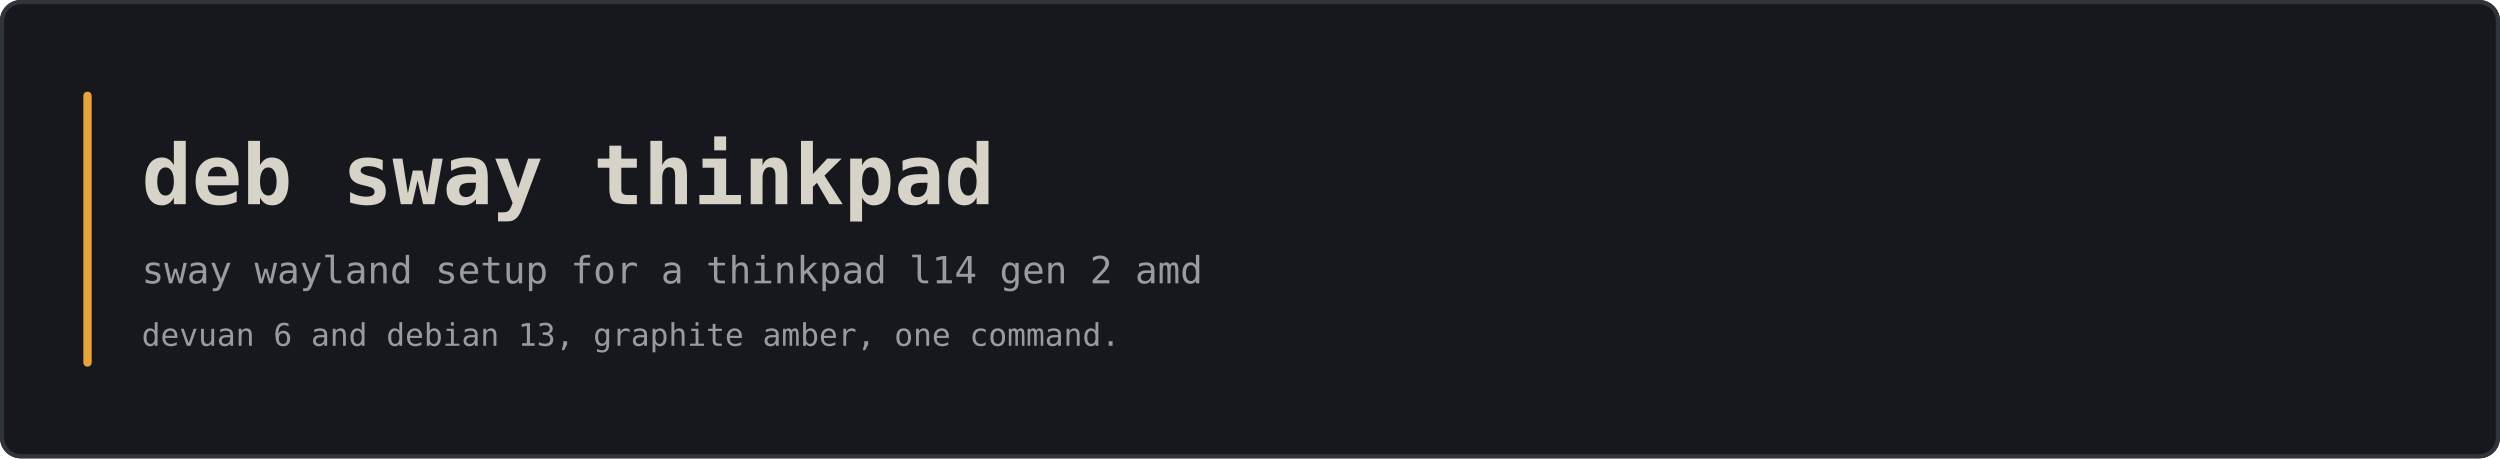
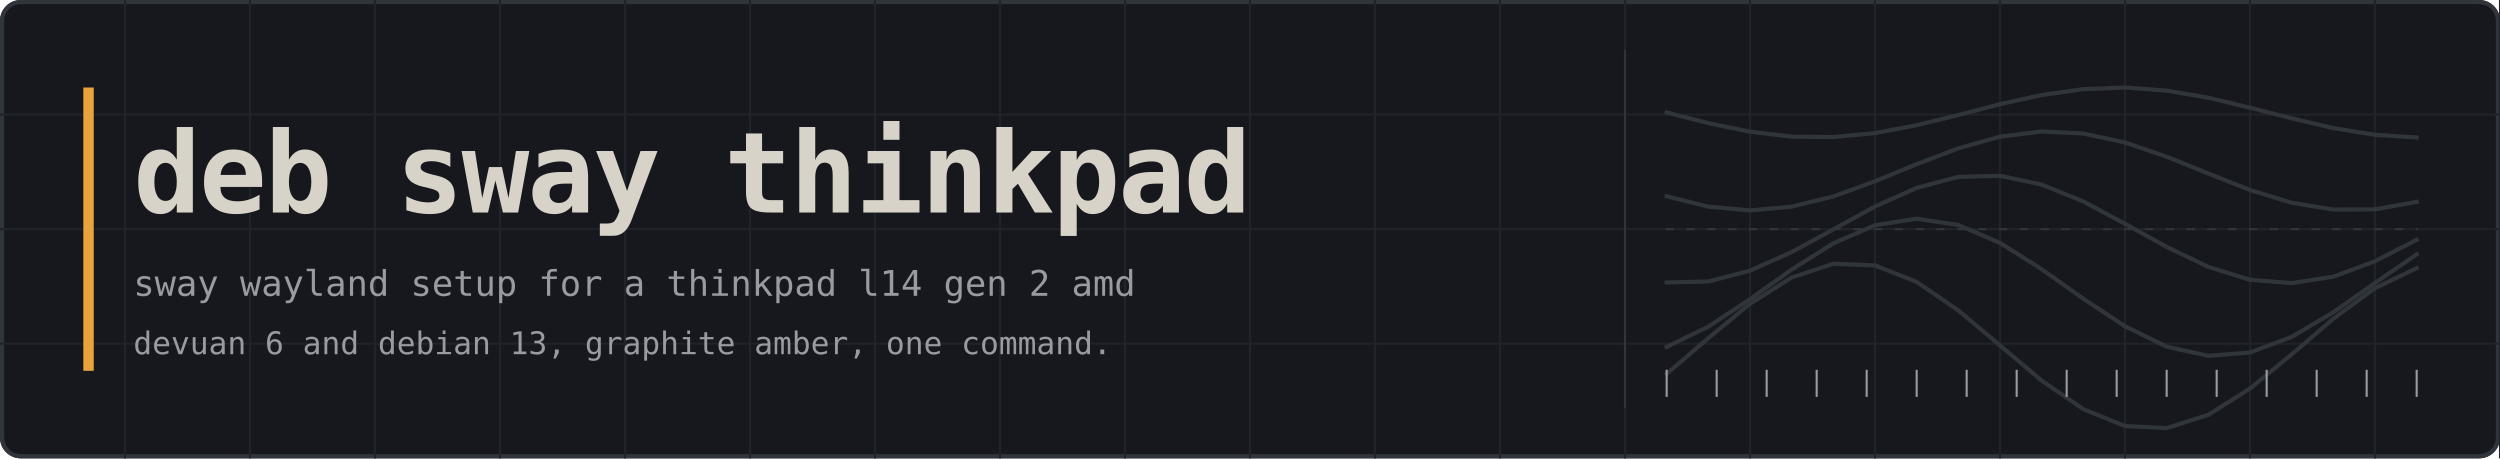
- <svg xmlns="http://www.w3.org/2000/svg" width="1200" height="220" viewBox="0 0 1200 220" role="img" aria-label="deb-sway-thinkpad in graphite and amber">
+ <svg xmlns="http://www.w3.org/2000/svg" width="1200" height="220" viewBox="0 0 1200 220" role="img" aria-label="deb sway thinkpad in graphite and amber">
  <rect width="1200" height="220" rx="10" fill="#16181D" />
  <rect x="1" y="1" width="1198" height="218" rx="9" fill="none" stroke="#30343B" stroke-width="2" />
-   <rect x="40" y="44" width="4" height="132" rx="2" fill="#E8A33D" />
-   <text x="68" y="98" font-family="ui-monospace,SFMono-Regular,Menlo,Consolas,monospace" font-size="40" font-weight="700" fill="#D8D3C8">deb sway thinkpad</text>
-   <text x="68" y="136" font-family="ui-monospace,SFMono-Regular,Menlo,Consolas,monospace" font-size="18" fill="#9A9AA2">sway wayland setup for a thinkpad l14 gen 2 amd</text>
-   <text x="68" y="166" font-family="ui-monospace,SFMono-Regular,Menlo,Consolas,monospace" font-size="15" fill="#9A9AA2">devuan 6 and debian 13, graphite amber, one command.</text>
+   <g stroke="#202329" stroke-width="1">
+     <path d="M60 0V220" />
+     <path d="M120 0V220" />
+     <path d="M180 0V220" />
+     <path d="M240 0V220" />
+     <path d="M300 0V220" />
+     <path d="M360 0V220" />
+     <path d="M420 0V220" />
+     <path d="M480 0V220" />
+     <path d="M540 0V220" />
+     <path d="M600 0V220" />
+     <path d="M660 0V220" />
+     <path d="M720 0V220" />
+     <path d="M780 0V220" />
+     <path d="M840 0V220" />
+     <path d="M900 0V220" />
+     <path d="M960 0V220" />
+     <path d="M1020 0V220" />
+     <path d="M1080 0V220" />
+     <path d="M1140 0V220" />
+     <path d="M1200 0V220" />
+     <path d="M0 55H1200" />
+     <path d="M0 110H1200" />
+     <path d="M0 165H1200" />
+   </g>
+   <path d="M780 24V196" stroke="#30343B" stroke-width="1" />
+   <g stroke-linecap="square" stroke-linejoin="miter">
+     <g fill="none" stroke="#30343B" stroke-width="2">
+       <path d="M800 54.0 L820 59.1 L840 63.2 L860 65.6 L880 65.8 L900 63.9 L920 60.1 L940 55.2 L960 50.0 L980 45.6 L1000 42.8 L1020 42.0 L1040 43.5 L1060 46.9 L1080 51.7 L1100 56.8 L1120 61.5 L1140 64.7 L1160 66.0" />
+       <path d="M800 94.2 L820 99.2 L840 101.0 L860 99.2 L880 94.3 L900 87.0 L920 78.8 L940 71.2 L960 65.6 L980 63.1 L1000 64.1 L1020 68.4 L1040 75.2 L1060 83.3 L1080 91.2 L1100 97.3 L1120 100.6 L1140 100.5 L1160 96.9" />
+       <path d="M800 135.6 L820 135.1 L840 129.9 L860 121.0 L880 110.1 L900 99.1 L920 90.2 L940 84.9 L960 84.4 L980 88.6 L1000 96.7 L1020 107.4 L1040 118.5 L1060 128.1 L1080 134.3 L1100 135.9 L1120 132.8 L1140 125.4 L1160 115.1" />
+       <path d="M800 166.5 L820 156.8 L840 143.6 L860 129.4 L880 116.8 L900 108.1 L920 105.0 L940 108.0 L960 116.6 L980 129.2 L1000 143.4 L1020 156.6 L1040 166.4 L1060 170.8 L1080 169.2 L1100 161.7 L1120 149.9 L1140 135.8 L1160 122.1" />
+       <path d="M800 179.4 L820 162.3 L840 145.8 L860 133.2 L880 126.6 L900 127.4 L920 135.3 L940 149.0 L960 165.8 L980 182.7 L1000 196.4 L1020 204.5 L1040 205.5 L1060 199.1 L1080 186.5 L1100 170.1 L1120 153.0 L1140 138.3 L1160 128.7" />
+     </g>
+     <g fill="none" stroke="#9A9AA2" stroke-width="1">
+       <path d="M800 178V190" />
+       <path d="M824 178V190" />
+       <path d="M848 178V190" />
+       <path d="M872 178V190" />
+       <path d="M896 178V190" />
+       <path d="M920 178V190" />
+       <path d="M944 178V190" />
+       <path d="M968 178V190" />
+       <path d="M992 178V190" />
+       <path d="M1016 178V190" />
+       <path d="M1040 178V190" />
+       <path d="M1064 178V190" />
+       <path d="M1088 178V190" />
+       <path d="M1112 178V190" />
+       <path d="M1136 178V190" />
+       <path d="M1160 178V190" />
+     </g>
+     <path d="M800 110H1160" stroke="#30343B" stroke-width="1" stroke-dasharray="3 7" />
+   </g>
+   <rect x="40" y="42" width="5" height="136" fill="#E8A33D" />
+   <text x="64" y="102" font-family="ui-monospace,SFMono-Regular,Menlo,Consolas,monospace" font-size="54" font-weight="700" letter-spacing="-1" fill="#D8D3C8">deb sway thinkpad</text>
+   <text x="64" y="142" font-family="ui-monospace,SFMono-Regular,Menlo,Consolas,monospace" font-size="17" fill="#9A9AA2">sway wayland setup for a thinkpad l14 gen 2 amd</text>
+   <text x="64" y="170" font-family="ui-monospace,SFMono-Regular,Menlo,Consolas,monospace" font-size="15" fill="#9A9AA2">devuan 6 and debian 13, graphite amber, one command.</text>
</svg>
